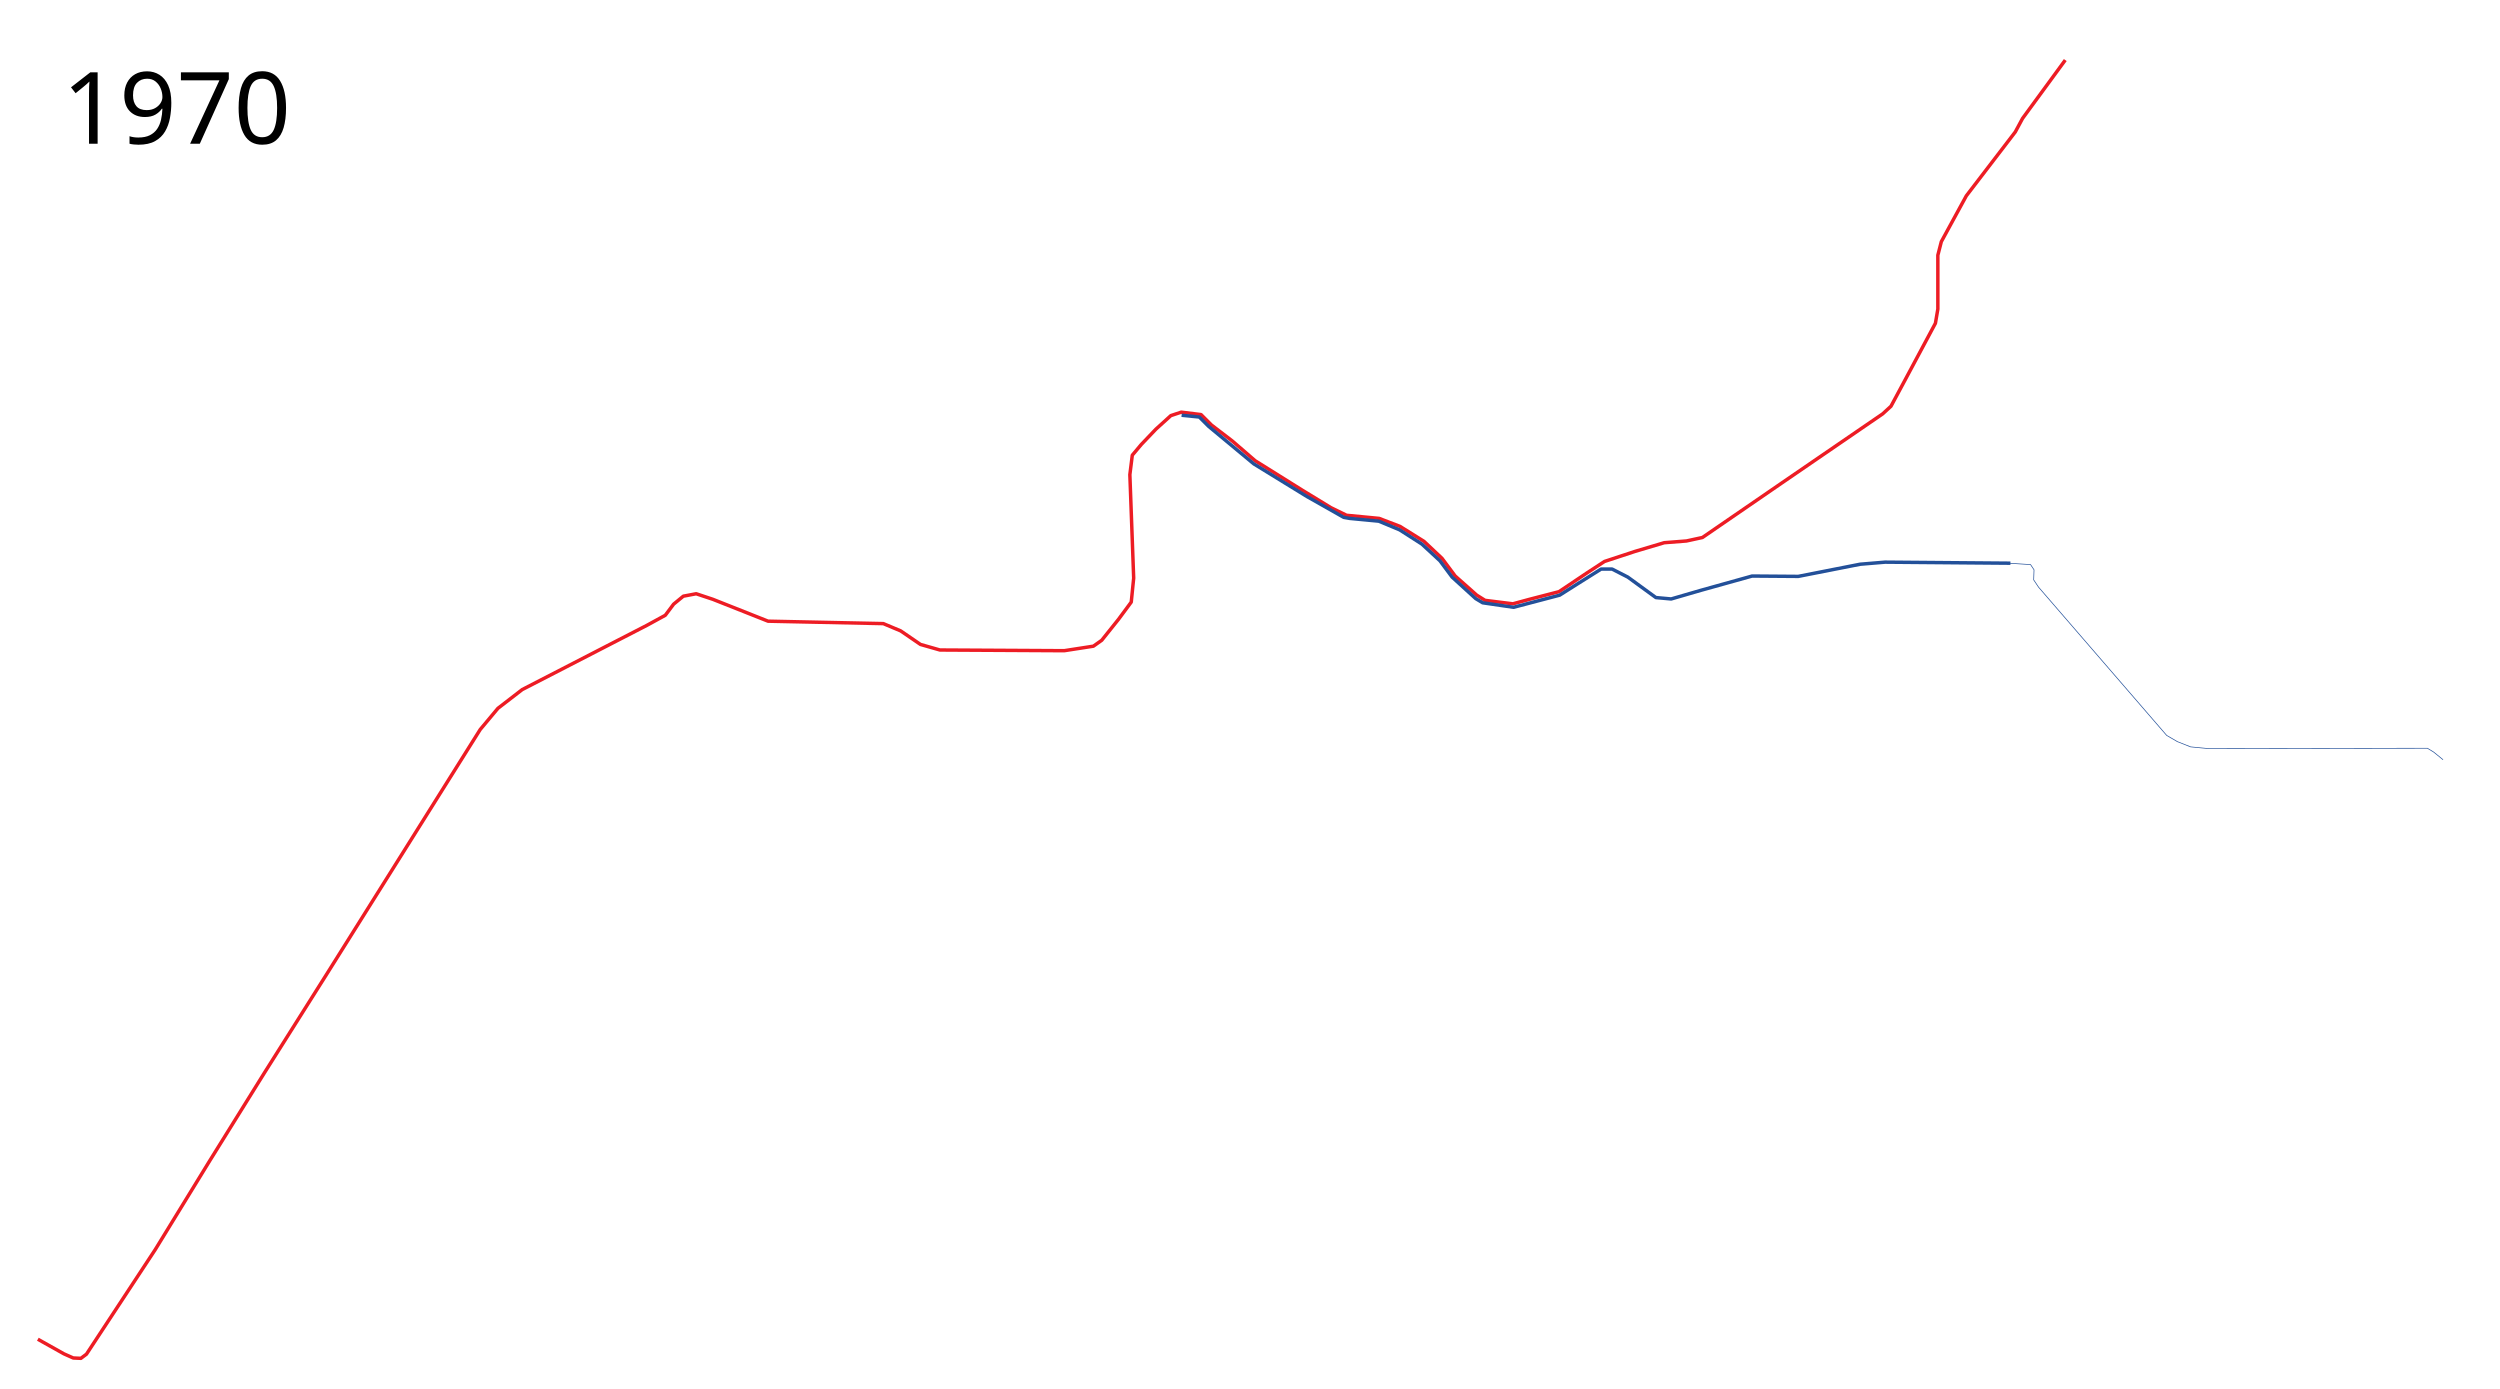
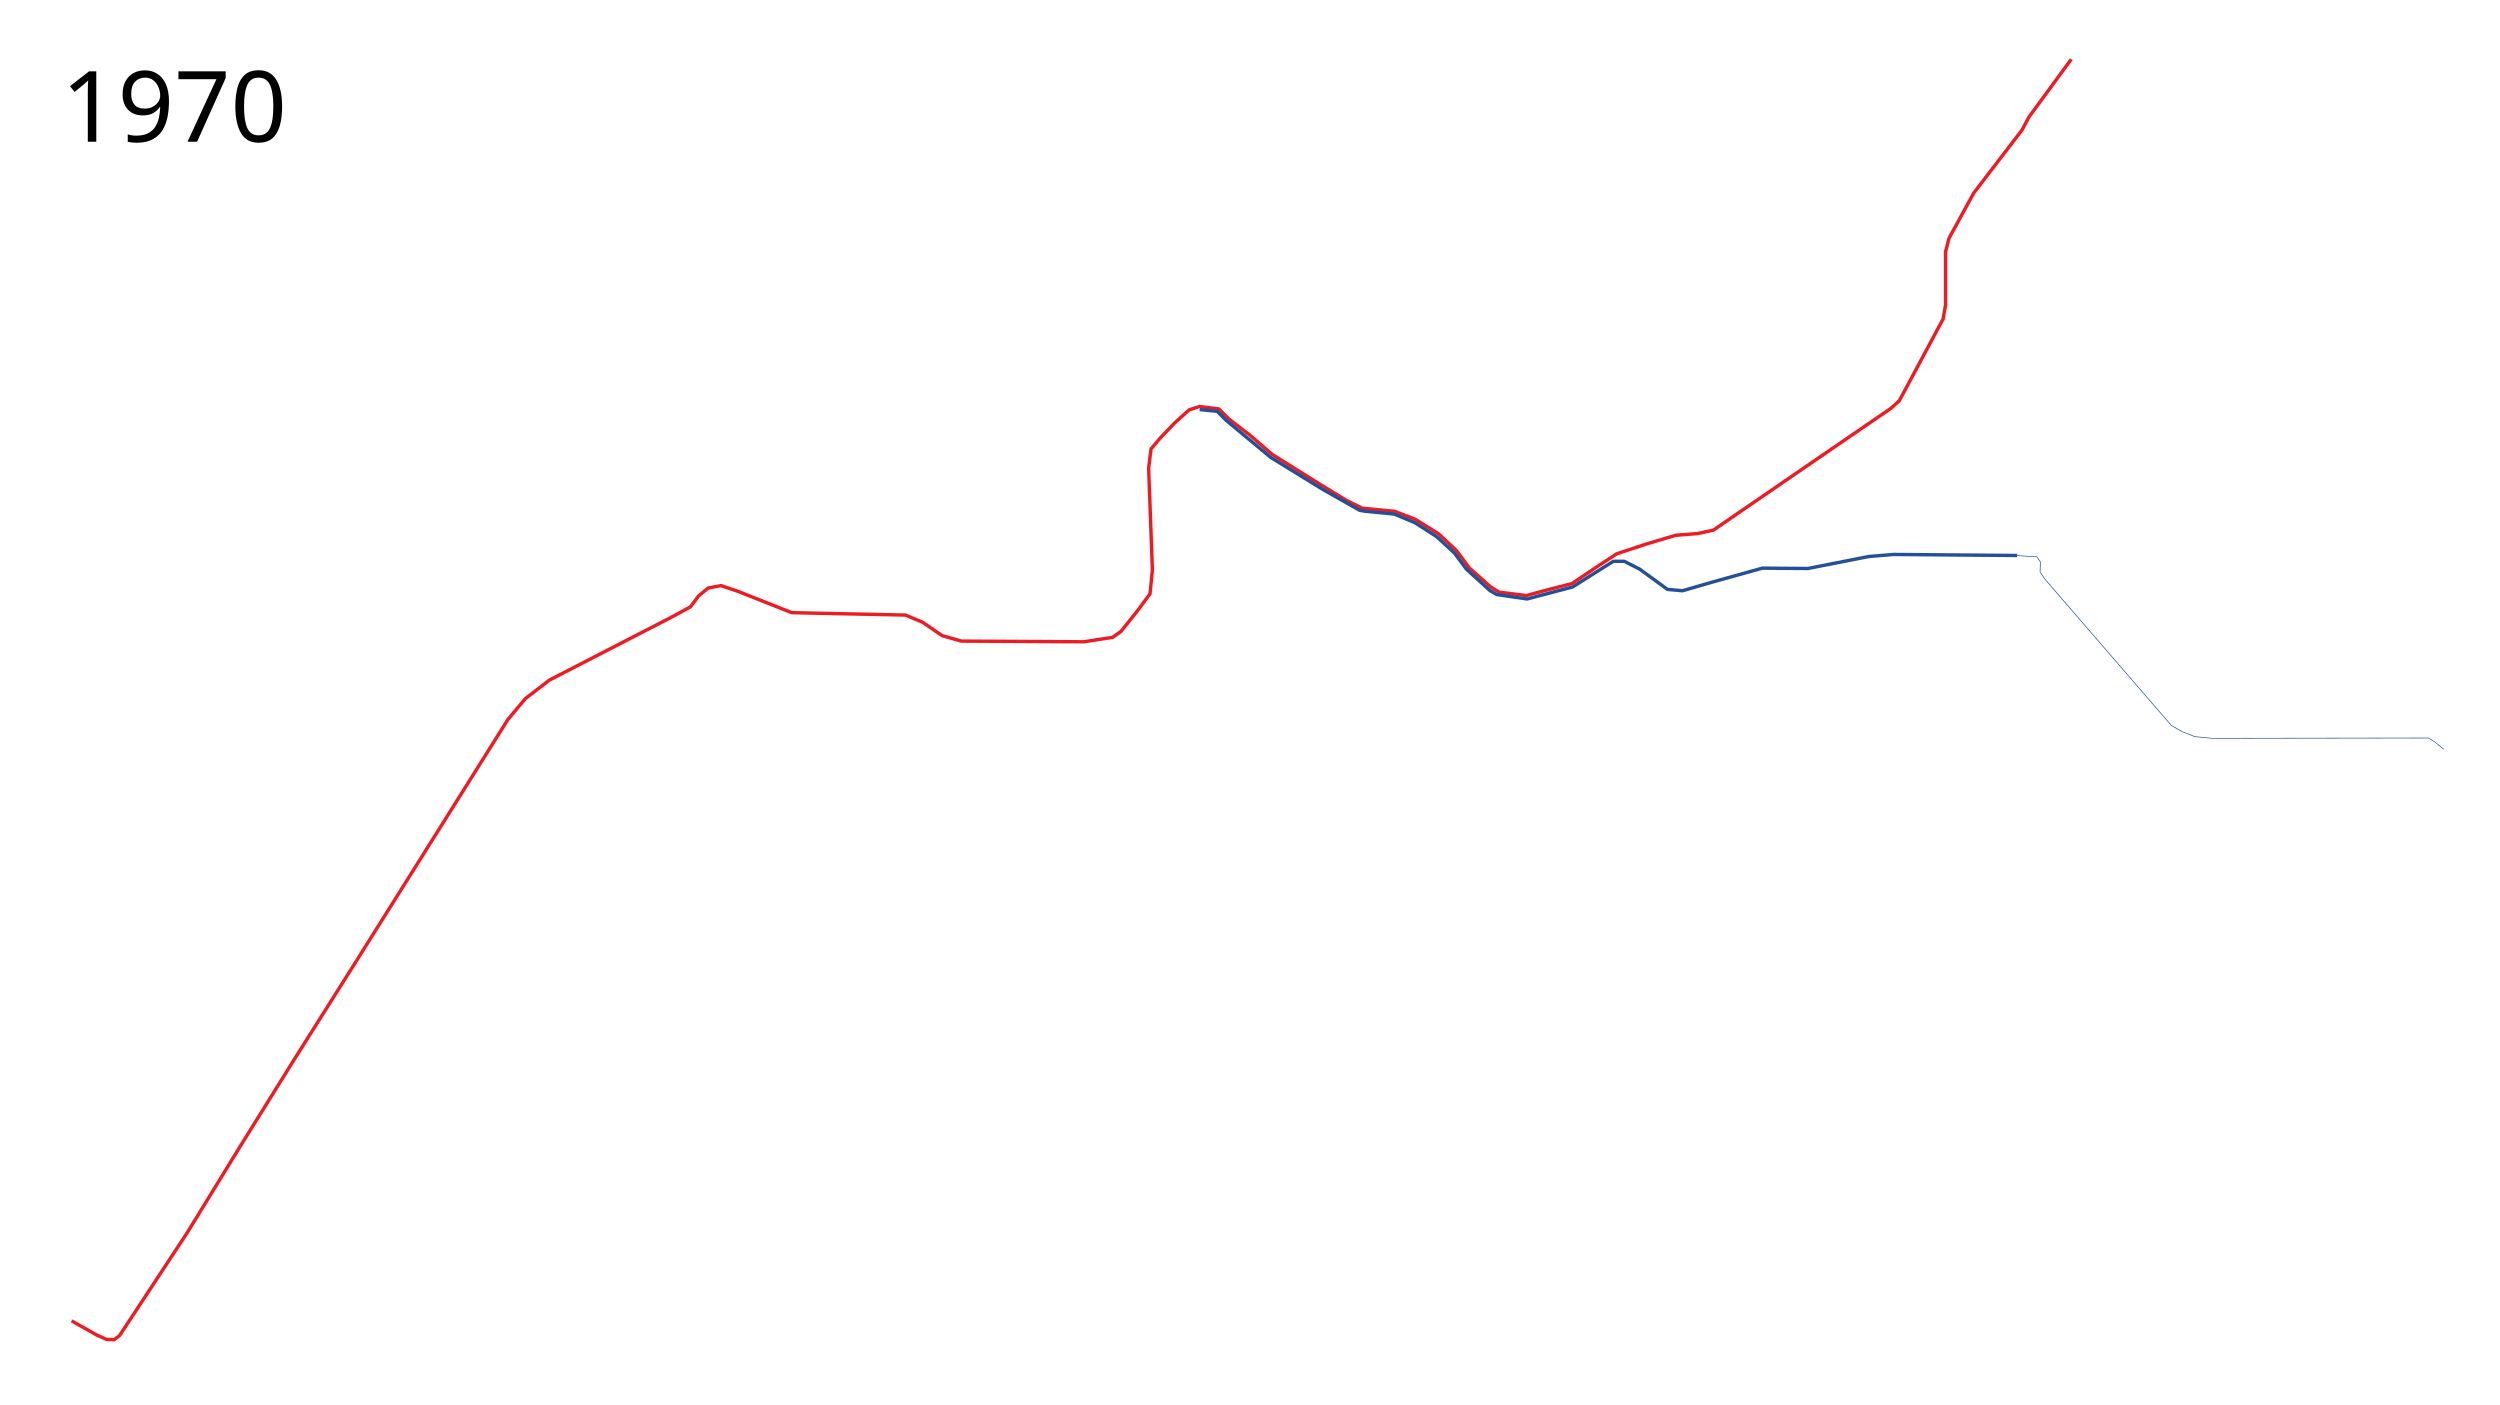
- <svg xmlns="http://www.w3.org/2000/svg" width="3600" height="2000">
+ <svg xmlns="http://www.w3.org/2000/svg" width="3650" height="2050" viewBox="-50, 0, 3650, 2050">
  <path d="M54.5 1928.5l37.5 21 13.5 6 11 .5 8-6 99-150.5 78.5-128 79-127 89-141 221.5-353L717 1020l35-27 179.5-92.5L958 886l12-16 14-11.5 18.5-3.5 24 8 79.5 31.5 166 3.5 25 10.5 28.5 19.5 28 8 179 1 42-6.5 12-8.5 24-30 18.5-25 3.5-34.5-5.5-149 3.5-28 13-15.5 21-22 21.5-19.5 15-5 28.5 3.5 15 15 30 23 33 28.5 68 42.5 41 25 22.5 11 47 4.5 30 11.5 34.5 21.5 26 24.5 19 25.5 31 27.5 12 7.5 40 5 24-6.5 42.5-11 39.5-26.5 26-17 44-14.5 42-12.5 32-2.5 23-5 115-79 144.5-99 12-11 18-33.5 46-86 3.5-20.5v-77.5l5-19.5 36-66 70.5-92 10.5-19.5 61.5-84" fill="none" stroke="#ed1c24" stroke-width="5" stroke-linejoin="round" />
  <path d="M2895 811l-180.5-1.5-36 3-89 17.5-66.5-.5-73.5 20.5-43 12.5-22-2L2344 831l-22.5-11.5h-16l-35 22L2246 857l-66.5 17.5-44.5-6.5-10-6-34-31-17.5-23.5-26-24-32-20.5-30-12.5-42-4-8.5-1.5-53-30-76.5-47-65-54-13.5-13.5-25.5-2.5" fill="none" stroke="#235099" stroke-width="5" stroke-linejoin="round" />
-   <text x="89.453" y="206.961" style="line-height:125%;-inkscape-font-specification:Sans" font-size="144px" font-weight="400" letter-spacing="0" word-spacing="0" font-family="Sans">
-     <tspan x="89.453" y="206.961">1970</tspan>
+   <text x="39.453" y="206.961" style="line-height:125%;-inkscape-font-specification:Sans" font-size="144px" font-weight="400" letter-spacing="0" word-spacing="0" font-family="Sans">
+     <tspan x="39.453" y="206.961">1970</tspan>
  </text>
  <path d="M2892.5 811l23.5 1.5 8 .5 5 7.5-.5 14.5 7 10.5L3120 1059l15.5 9 19 7.5 26 2.5 315-.5 9 5.5 13.5 11" fill="none" stroke="#235099" stroke-width="1px" stroke-linejoin="round" />
</svg>
